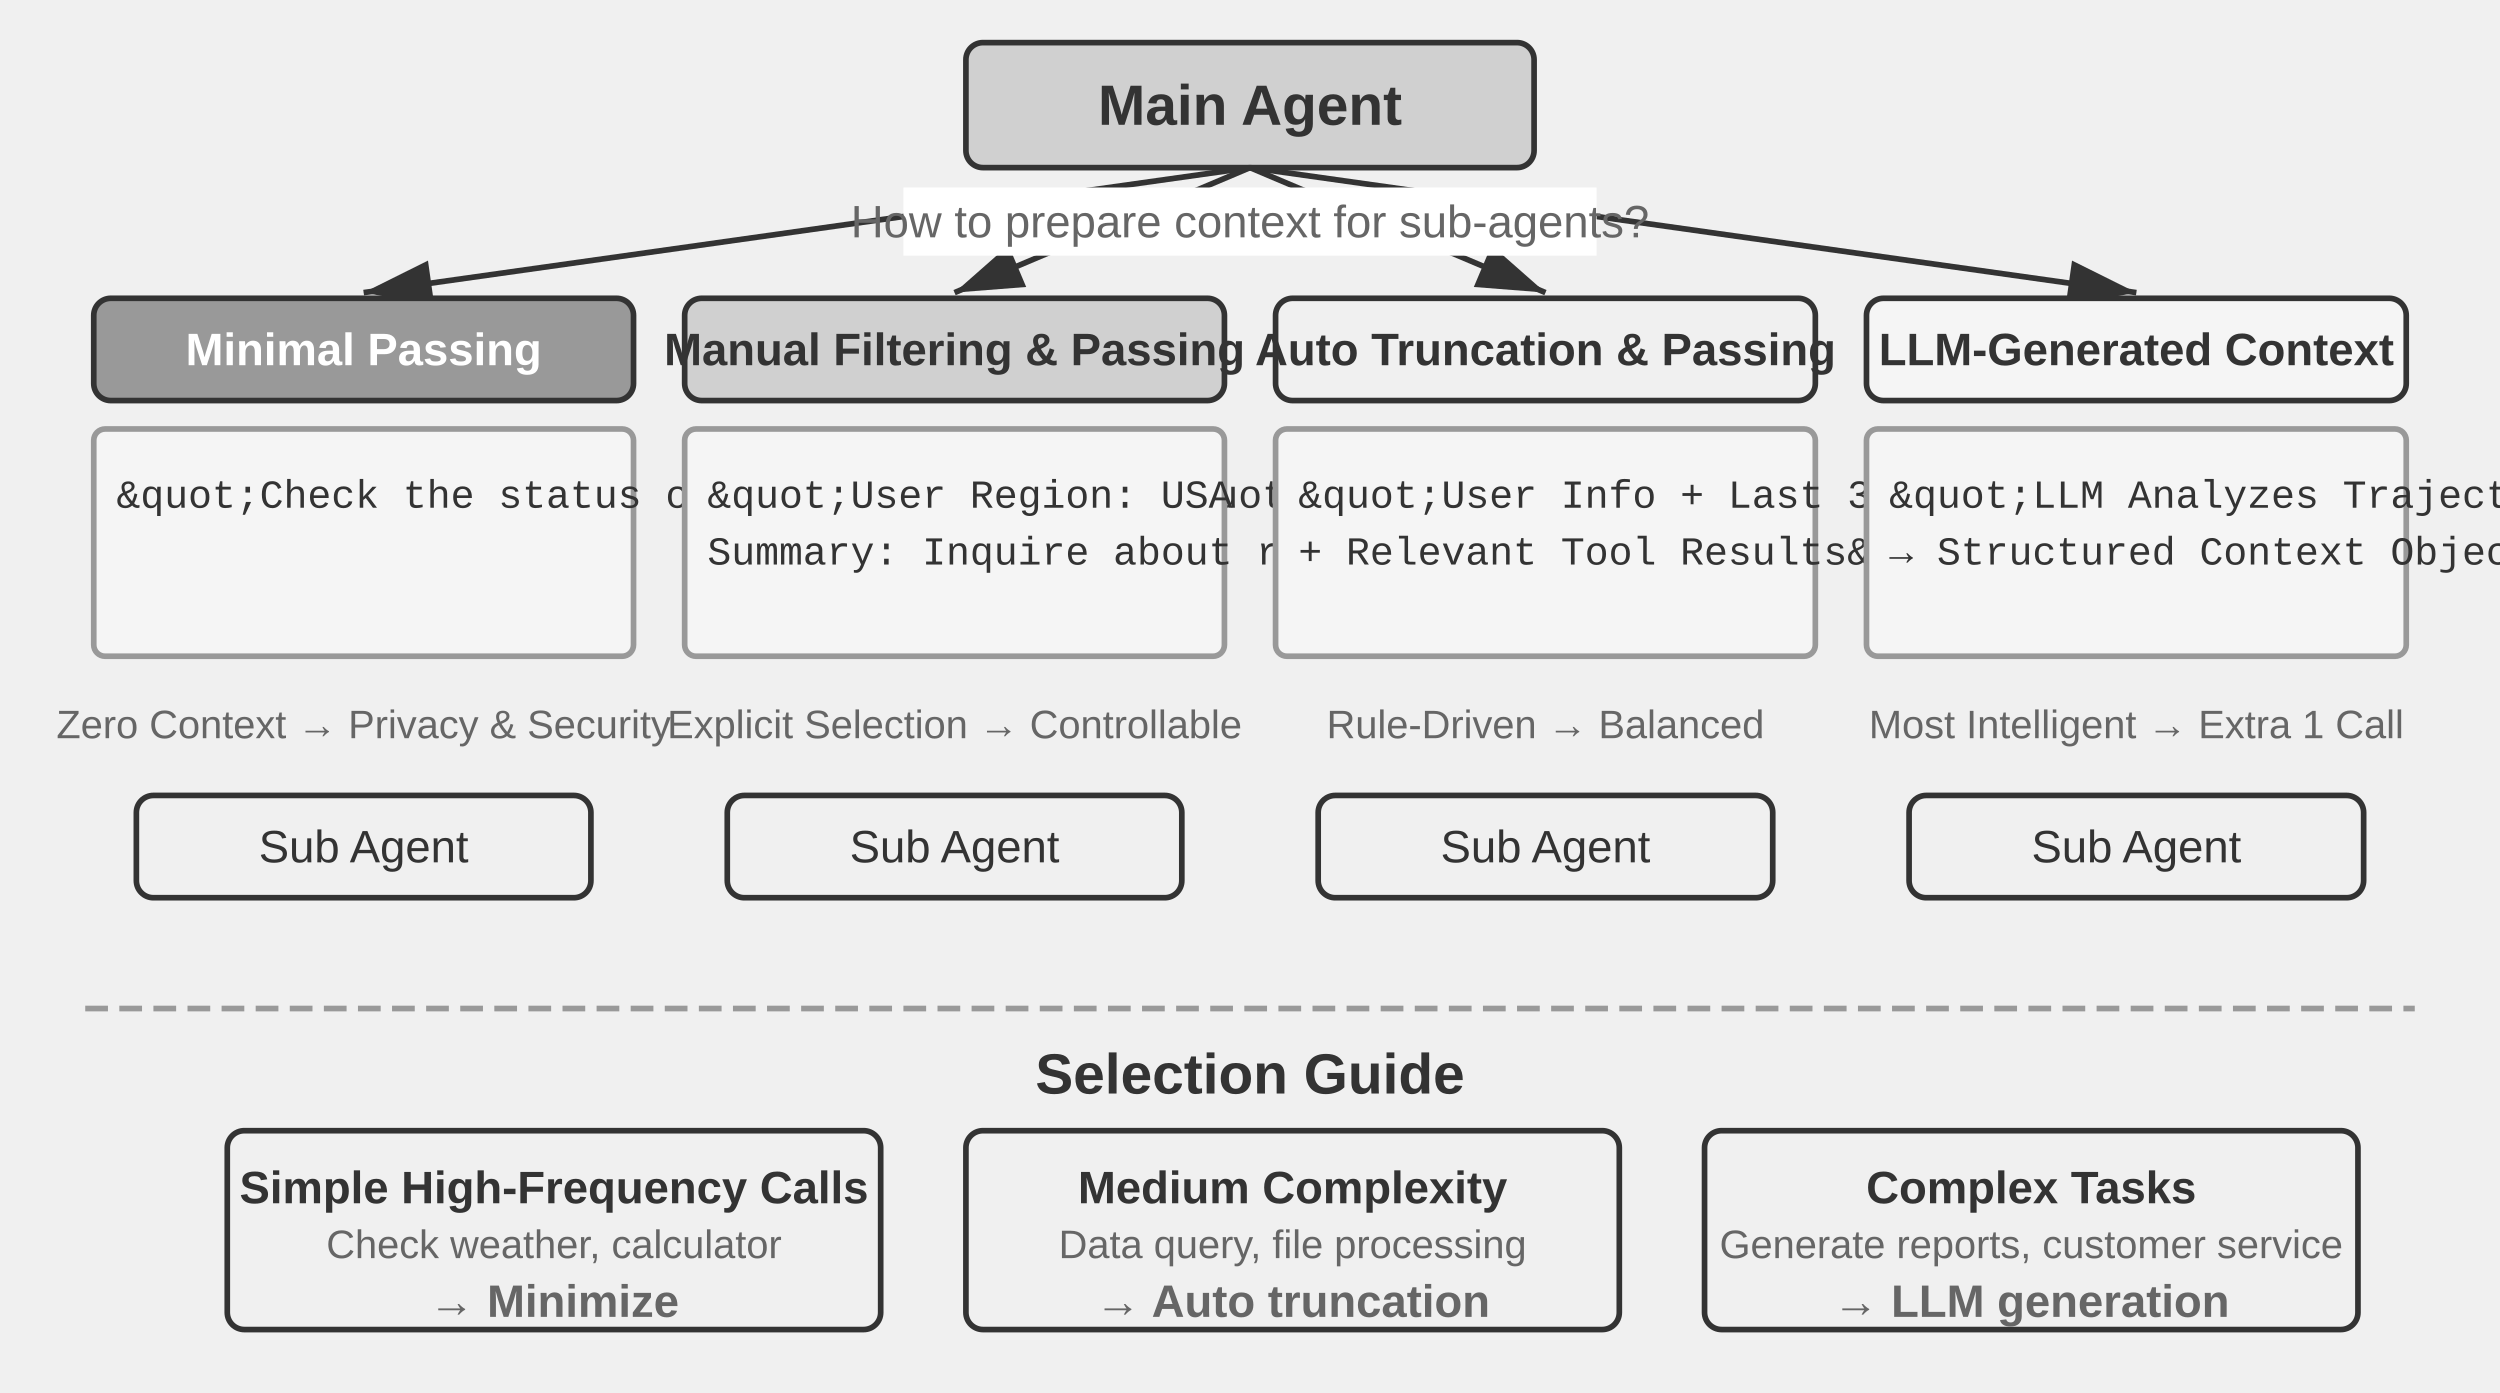
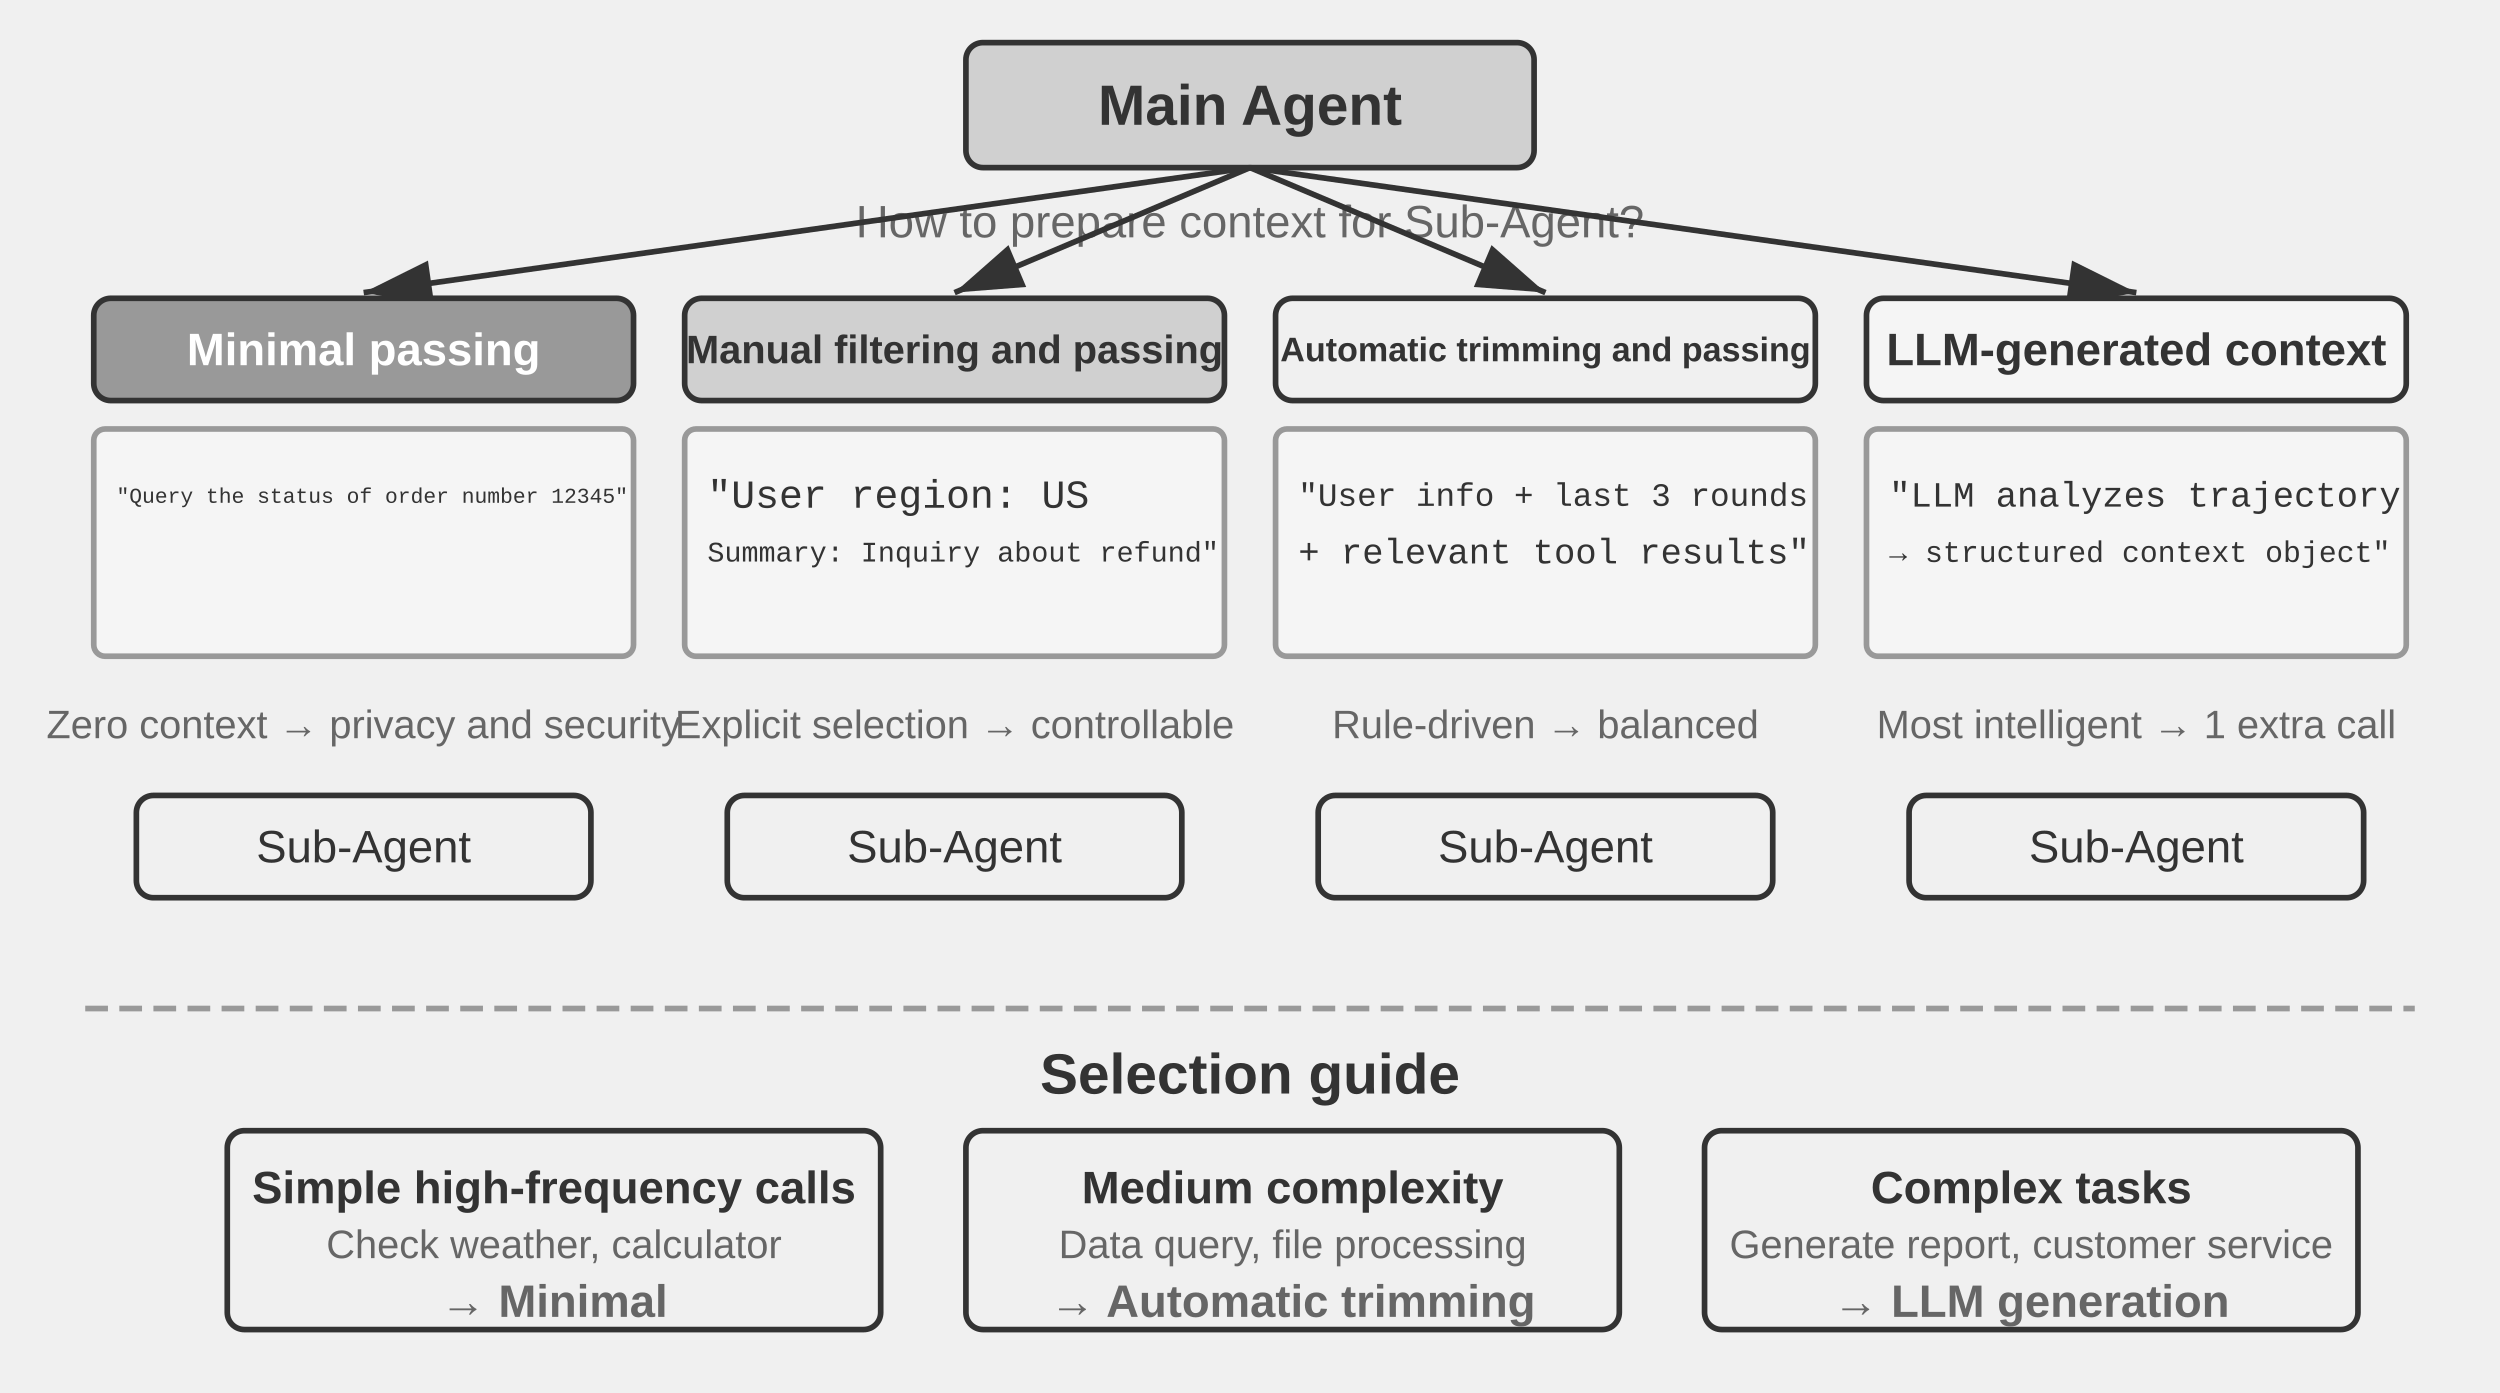
<svg xmlns="http://www.w3.org/2000/svg" viewBox="0 40 880 490" width="880" height="490" style="background:#ffffff">
  <defs>
    <marker id="ah" markerWidth="12" markerHeight="8" refX="12" refY="4" orient="auto">
      <polygon points="0 0, 12 4, 0 8" fill="#333333" />
    </marker>
    <marker id="ah-light" markerWidth="12" markerHeight="8" refX="12" refY="4" orient="auto">
      <polygon points="0 0, 12 4, 0 8" fill="#999999" />
    </marker>
  </defs>
  <rect x="340.0" y="55" width="200" height="44" rx="6" fill="#d0d0d0" stroke="#333333" stroke-width="2" />
  <text x="440.0" y="77.0" font-family="Arial, 'Helvetica Neue', Helvetica, 'PingFang SC', 'Microsoft YaHei', sans-serif" font-size="20" fill="#333333" text-anchor="middle" dominant-baseline="central" font-weight="bold">Main Agent</text>
+   <text x="440.0" y="118" font-family="Arial, 'Helvetica Neue', Helvetica, 'PingFang SC', 'Microsoft YaHei', sans-serif" font-size="16" fill="#666666" text-anchor="middle" dominant-baseline="central" font-weight="normal">How to prepare context for Sub-Agent?</text>
  <line x1="440.0" y1="99" x2="128.0" y2="143" stroke="#333333" stroke-width="2" marker-end="url(#ah)" />
  <rect x="33.0" y="145" width="190" height="36" rx="6" fill="#999999" stroke="#333333" stroke-width="2" />
-   <text x="128.0" y="163" font-family="Arial, 'Helvetica Neue', Helvetica, 'PingFang SC', 'Microsoft YaHei', sans-serif" font-size="16" fill="#ffffff" text-anchor="middle" dominant-baseline="central" font-weight="bold">Minimal Passing</text>
+   <text x="128.0" y="163" font-family="Arial, 'Helvetica Neue', Helvetica, 'PingFang SC', 'Microsoft YaHei', sans-serif" font-size="16" fill="#ffffff" text-anchor="middle" dominant-baseline="central" font-weight="bold">Minimal passing</text>
  <rect x="33.0" y="191" width="190" height="80" rx="4" fill="#f5f5f5" stroke="#999999" stroke-width="2" />
-   <text x="41.0" y="215" font-family="'Courier New', Courier, monospace" font-size="14" fill="#333333" text-anchor="start" dominant-baseline="central">&amp;quot;Check the status of order number 12345&amp;quot;</text>
-   <text x="128.0" y="295" font-family="Arial, 'Helvetica Neue', Helvetica, 'PingFang SC', 'Microsoft YaHei', sans-serif" font-size="14" fill="#666666" text-anchor="middle" dominant-baseline="central" font-weight="normal">Zero Context → Privacy &amp; Security</text>
+   <text x="41.0" y="215" font-family="'Courier New', Courier, monospace" font-size="7.5" fill="#333333" text-anchor="start" dominant-baseline="central">"Query the status of order number 12345"</text>
+   <text x="128.0" y="295" font-family="Arial, 'Helvetica Neue', Helvetica, 'PingFang SC', 'Microsoft YaHei', sans-serif" font-size="14" fill="#666666" text-anchor="middle" dominant-baseline="central" font-weight="normal">Zero context → privacy and security</text>
  <rect x="48.0" y="320" width="160" height="36" rx="6" fill="#f0f0f0" stroke="#333333" stroke-width="2" />
-   <text x="128.0" y="338.0" font-family="Arial, 'Helvetica Neue', Helvetica, 'PingFang SC', 'Microsoft YaHei', sans-serif" font-size="16" fill="#333333" text-anchor="middle" dominant-baseline="central" font-weight="normal">Sub Agent</text>
+   <text x="128.0" y="338.0" font-family="Arial, 'Helvetica Neue', Helvetica, 'PingFang SC', 'Microsoft YaHei', sans-serif" font-size="16" fill="#333333" text-anchor="middle" dominant-baseline="central" font-weight="normal">Sub-Agent</text>
  <line x1="440.0" y1="99" x2="336.0" y2="143" stroke="#333333" stroke-width="2" marker-end="url(#ah)" />
  <rect x="241.0" y="145" width="190" height="36" rx="6" fill="#d0d0d0" stroke="#333333" stroke-width="2" />
-   <text x="336.0" y="163" font-family="Arial, 'Helvetica Neue', Helvetica, 'PingFang SC', 'Microsoft YaHei', sans-serif" font-size="16" fill="#333333" text-anchor="middle" dominant-baseline="central" font-weight="bold">Manual Filtering &amp; Passing</text>
+   <text x="336.0" y="163" font-family="Arial, 'Helvetica Neue', Helvetica, 'PingFang SC', 'Microsoft YaHei', sans-serif" font-size="14" fill="#333333" text-anchor="middle" dominant-baseline="central" font-weight="bold">Manual filtering and passing</text>
  <rect x="241.0" y="191" width="190" height="80" rx="4" fill="#f5f5f5" stroke="#999999" stroke-width="2" />
-   <text x="249.0" y="215" font-family="'Courier New', Courier, monospace" font-size="14" fill="#333333" text-anchor="start" dominant-baseline="central">&amp;quot;User Region: USA</text>
-   <text x="249.0" y="235" font-family="'Courier New', Courier, monospace" font-size="14" fill="#333333" text-anchor="start" dominant-baseline="central">Summary: Inquire about refund&amp;quot;</text>
-   <text x="336.0" y="295" font-family="Arial, 'Helvetica Neue', Helvetica, 'PingFang SC', 'Microsoft YaHei', sans-serif" font-size="14" fill="#666666" text-anchor="middle" dominant-baseline="central" font-weight="normal">Explicit Selection → Controllable</text>
+   <text x="249.0" y="215" font-family="'Courier New', Courier, monospace" font-size="14" fill="#333333" text-anchor="start" dominant-baseline="central">"User region: US</text>
+   <text x="249.0" y="235" font-family="'Courier New', Courier, monospace" font-size="10" fill="#333333" text-anchor="start" dominant-baseline="central">Summary: Inquiry about refund"</text>
+   <text x="336.0" y="295" font-family="Arial, 'Helvetica Neue', Helvetica, 'PingFang SC', 'Microsoft YaHei', sans-serif" font-size="14" fill="#666666" text-anchor="middle" dominant-baseline="central" font-weight="normal">Explicit selection → controllable</text>
  <rect x="256.0" y="320" width="160" height="36" rx="6" fill="#f0f0f0" stroke="#333333" stroke-width="2" />
-   <text x="336.0" y="338.0" font-family="Arial, 'Helvetica Neue', Helvetica, 'PingFang SC', 'Microsoft YaHei', sans-serif" font-size="16" fill="#333333" text-anchor="middle" dominant-baseline="central" font-weight="normal">Sub Agent</text>
+   <text x="336.0" y="338.0" font-family="Arial, 'Helvetica Neue', Helvetica, 'PingFang SC', 'Microsoft YaHei', sans-serif" font-size="16" fill="#333333" text-anchor="middle" dominant-baseline="central" font-weight="normal">Sub-Agent</text>
  <line x1="440.0" y1="99" x2="544.0" y2="143" stroke="#333333" stroke-width="2" marker-end="url(#ah)" />
  <rect x="449.0" y="145" width="190" height="36" rx="6" fill="#f0f0f0" stroke="#333333" stroke-width="2" />
-   <text x="544.0" y="163" font-family="Arial, 'Helvetica Neue', Helvetica, 'PingFang SC', 'Microsoft YaHei', sans-serif" font-size="16" fill="#333333" text-anchor="middle" dominant-baseline="central" font-weight="bold">Auto Truncation &amp; Passing</text>
+   <text x="544.0" y="163" font-family="Arial, 'Helvetica Neue', Helvetica, 'PingFang SC', 'Microsoft YaHei', sans-serif" font-size="12" fill="#333333" text-anchor="middle" dominant-baseline="central" font-weight="bold">Automatic trimming and passing</text>
  <rect x="449.0" y="191" width="190" height="80" rx="4" fill="#f5f5f5" stroke="#999999" stroke-width="2" />
-   <text x="457.0" y="215" font-family="'Courier New', Courier, monospace" font-size="14" fill="#333333" text-anchor="start" dominant-baseline="central">&amp;quot;User Info + Last 3 Rounds</text>
-   <text x="457.0" y="235" font-family="'Courier New', Courier, monospace" font-size="14" fill="#333333" text-anchor="start" dominant-baseline="central">+ Relevant Tool Results&amp;quot;</text>
-   <text x="544.0" y="295" font-family="Arial, 'Helvetica Neue', Helvetica, 'PingFang SC', 'Microsoft YaHei', sans-serif" font-size="14" fill="#666666" text-anchor="middle" dominant-baseline="central" font-weight="normal">Rule-Driven → Balanced</text>
+   <text x="457.0" y="215" font-family="'Courier New', Courier, monospace" font-size="11.5" fill="#333333" text-anchor="start" dominant-baseline="central">"User info + last 3 rounds</text>
+   <text x="457.0" y="235" font-family="'Courier New', Courier, monospace" font-size="12.5" fill="#333333" text-anchor="start" dominant-baseline="central">+ relevant tool results"</text>
+   <text x="544.0" y="295" font-family="Arial, 'Helvetica Neue', Helvetica, 'PingFang SC', 'Microsoft YaHei', sans-serif" font-size="14" fill="#666666" text-anchor="middle" dominant-baseline="central" font-weight="normal">Rule-driven → balanced</text>
  <rect x="464.0" y="320" width="160" height="36" rx="6" fill="#f0f0f0" stroke="#333333" stroke-width="2" />
-   <text x="544.0" y="338.0" font-family="Arial, 'Helvetica Neue', Helvetica, 'PingFang SC', 'Microsoft YaHei', sans-serif" font-size="16" fill="#333333" text-anchor="middle" dominant-baseline="central" font-weight="normal">Sub Agent</text>
+   <text x="544.0" y="338.0" font-family="Arial, 'Helvetica Neue', Helvetica, 'PingFang SC', 'Microsoft YaHei', sans-serif" font-size="16" fill="#333333" text-anchor="middle" dominant-baseline="central" font-weight="normal">Sub-Agent</text>
  <line x1="440.0" y1="99" x2="752.0" y2="143" stroke="#333333" stroke-width="2" marker-end="url(#ah)" />
  <rect x="657.0" y="145" width="190" height="36" rx="6" fill="#f5f5f5" stroke="#333333" stroke-width="2" />
-   <text x="752.0" y="163" font-family="Arial, 'Helvetica Neue', Helvetica, 'PingFang SC', 'Microsoft YaHei', sans-serif" font-size="16" fill="#333333" text-anchor="middle" dominant-baseline="central" font-weight="bold">LLM-Generated Context</text>
+   <text x="752.0" y="163" font-family="Arial, 'Helvetica Neue', Helvetica, 'PingFang SC', 'Microsoft YaHei', sans-serif" font-size="16" fill="#333333" text-anchor="middle" dominant-baseline="central" font-weight="bold">LLM-generated context</text>
  <rect x="657.0" y="191" width="190" height="80" rx="4" fill="#f5f5f5" stroke="#999999" stroke-width="2" />
-   <text x="665.0" y="215" font-family="'Courier New', Courier, monospace" font-size="14" fill="#333333" text-anchor="start" dominant-baseline="central">&amp;quot;LLM Analyzes Trajectory</text>
-   <text x="665.0" y="235" font-family="'Courier New', Courier, monospace" font-size="14" fill="#333333" text-anchor="start" dominant-baseline="central">→ Structured Context Object&amp;quot;</text>
-   <text x="752.0" y="295" font-family="Arial, 'Helvetica Neue', Helvetica, 'PingFang SC', 'Microsoft YaHei', sans-serif" font-size="14" fill="#666666" text-anchor="middle" dominant-baseline="central" font-weight="normal">Most Intelligent → Extra 1 Call</text>
+   <text x="665.0" y="215" font-family="'Courier New', Courier, monospace" font-size="12.5" fill="#333333" text-anchor="start" dominant-baseline="central">"LLM analyzes trajectory</text>
+   <text x="665.0" y="235" font-family="'Courier New', Courier, monospace" font-size="10.5" fill="#333333" text-anchor="start" dominant-baseline="central">→ structured context object"</text>
+   <text x="752.0" y="295" font-family="Arial, 'Helvetica Neue', Helvetica, 'PingFang SC', 'Microsoft YaHei', sans-serif" font-size="14" fill="#666666" text-anchor="middle" dominant-baseline="central" font-weight="normal">Most intelligent → 1 extra call</text>
  <rect x="672.0" y="320" width="160" height="36" rx="6" fill="#f0f0f0" stroke="#333333" stroke-width="2" />
-   <text x="752.0" y="338.0" font-family="Arial, 'Helvetica Neue', Helvetica, 'PingFang SC', 'Microsoft YaHei', sans-serif" font-size="16" fill="#333333" text-anchor="middle" dominant-baseline="central" font-weight="normal">Sub Agent</text>
+   <text x="752.0" y="338.0" font-family="Arial, 'Helvetica Neue', Helvetica, 'PingFang SC', 'Microsoft YaHei', sans-serif" font-size="16" fill="#333333" text-anchor="middle" dominant-baseline="central" font-weight="normal">Sub-Agent</text>
  <line x1="30" y1="395" x2="850" y2="395" stroke="#999999" stroke-width="2" stroke-dasharray="8,4" />
-   <text x="440.0" y="418" font-family="Arial, 'Helvetica Neue', Helvetica, 'PingFang SC', 'Microsoft YaHei', sans-serif" font-size="20" fill="#333333" text-anchor="middle" dominant-baseline="central" font-weight="bold">Selection Guide</text>
+   <text x="440.0" y="418" font-family="Arial, 'Helvetica Neue', Helvetica, 'PingFang SC', 'Microsoft YaHei', sans-serif" font-size="20" fill="#333333" text-anchor="middle" dominant-baseline="central" font-weight="bold">Selection guide</text>
  <rect x="80" y="438" width="230" height="70" rx="6" fill="#f0f0f0" stroke="#333333" stroke-width="2" />
-   <text x="195" y="458" font-family="Arial, 'Helvetica Neue', Helvetica, 'PingFang SC', 'Microsoft YaHei', sans-serif" font-size="16" fill="#333333" text-anchor="middle" dominant-baseline="central" font-weight="bold">Simple High-Frequency Calls</text>
+   <text x="195" y="458" font-family="Arial, 'Helvetica Neue', Helvetica, 'PingFang SC', 'Microsoft YaHei', sans-serif" font-size="16" fill="#333333" text-anchor="middle" dominant-baseline="central" font-weight="bold">Simple high-frequency calls</text>
  <text x="195" y="478" font-family="Arial, 'Helvetica Neue', Helvetica, 'PingFang SC', 'Microsoft YaHei', sans-serif" font-size="14" fill="#666666" text-anchor="middle" dominant-baseline="central" font-weight="normal">Check weather, calculator</text>
-   <text x="195" y="498" font-family="Arial, 'Helvetica Neue', Helvetica, 'PingFang SC', 'Microsoft YaHei', sans-serif" font-size="16" fill="#666666" text-anchor="middle" dominant-baseline="central" font-weight="bold">→ Minimize</text>
+   <text x="195" y="498" font-family="Arial, 'Helvetica Neue', Helvetica, 'PingFang SC', 'Microsoft YaHei', sans-serif" font-size="16" fill="#666666" text-anchor="middle" dominant-baseline="central" font-weight="bold">→ Minimal</text>
  <rect x="340" y="438" width="230" height="70" rx="6" fill="#f0f0f0" stroke="#333333" stroke-width="2" />
-   <text x="455" y="458" font-family="Arial, 'Helvetica Neue', Helvetica, 'PingFang SC', 'Microsoft YaHei', sans-serif" font-size="16" fill="#333333" text-anchor="middle" dominant-baseline="central" font-weight="bold">Medium Complexity</text>
+   <text x="455" y="458" font-family="Arial, 'Helvetica Neue', Helvetica, 'PingFang SC', 'Microsoft YaHei', sans-serif" font-size="16" fill="#333333" text-anchor="middle" dominant-baseline="central" font-weight="bold">Medium complexity</text>
  <text x="455" y="478" font-family="Arial, 'Helvetica Neue', Helvetica, 'PingFang SC', 'Microsoft YaHei', sans-serif" font-size="14" fill="#666666" text-anchor="middle" dominant-baseline="central" font-weight="normal">Data query, file processing</text>
-   <text x="455" y="498" font-family="Arial, 'Helvetica Neue', Helvetica, 'PingFang SC', 'Microsoft YaHei', sans-serif" font-size="16" fill="#666666" text-anchor="middle" dominant-baseline="central" font-weight="bold">→ Auto truncation</text>
+   <text x="455" y="498" font-family="Arial, 'Helvetica Neue', Helvetica, 'PingFang SC', 'Microsoft YaHei', sans-serif" font-size="16" fill="#666666" text-anchor="middle" dominant-baseline="central" font-weight="bold">→ Automatic trimming</text>
  <rect x="600" y="438" width="230" height="70" rx="6" fill="#f0f0f0" stroke="#333333" stroke-width="2" />
-   <text x="715" y="458" font-family="Arial, 'Helvetica Neue', Helvetica, 'PingFang SC', 'Microsoft YaHei', sans-serif" font-size="16" fill="#333333" text-anchor="middle" dominant-baseline="central" font-weight="bold">Complex Tasks</text>
-   <text x="715" y="478" font-family="Arial, 'Helvetica Neue', Helvetica, 'PingFang SC', 'Microsoft YaHei', sans-serif" font-size="14" fill="#666666" text-anchor="middle" dominant-baseline="central" font-weight="normal">Generate reports, customer service</text>
+   <text x="715" y="458" font-family="Arial, 'Helvetica Neue', Helvetica, 'PingFang SC', 'Microsoft YaHei', sans-serif" font-size="16" fill="#333333" text-anchor="middle" dominant-baseline="central" font-weight="bold">Complex tasks</text>
+   <text x="715" y="478" font-family="Arial, 'Helvetica Neue', Helvetica, 'PingFang SC', 'Microsoft YaHei', sans-serif" font-size="14" fill="#666666" text-anchor="middle" dominant-baseline="central" font-weight="normal">Generate report, customer service</text>
  <text x="715" y="498" font-family="Arial, 'Helvetica Neue', Helvetica, 'PingFang SC', 'Microsoft YaHei', sans-serif" font-size="16" fill="#666666" text-anchor="middle" dominant-baseline="central" font-weight="bold">→ LLM generation</text>
-   <rect x="318" y="106" width="244" height="24" fill="#ffffff" />
-   <text x="440.0" y="118" font-family="Arial, 'Helvetica Neue', Helvetica, 'PingFang SC', 'Microsoft YaHei', sans-serif" font-size="16" fill="#666666" text-anchor="middle" dominant-baseline="central" font-weight="normal">How to prepare context for sub-agents?</text>
</svg>
